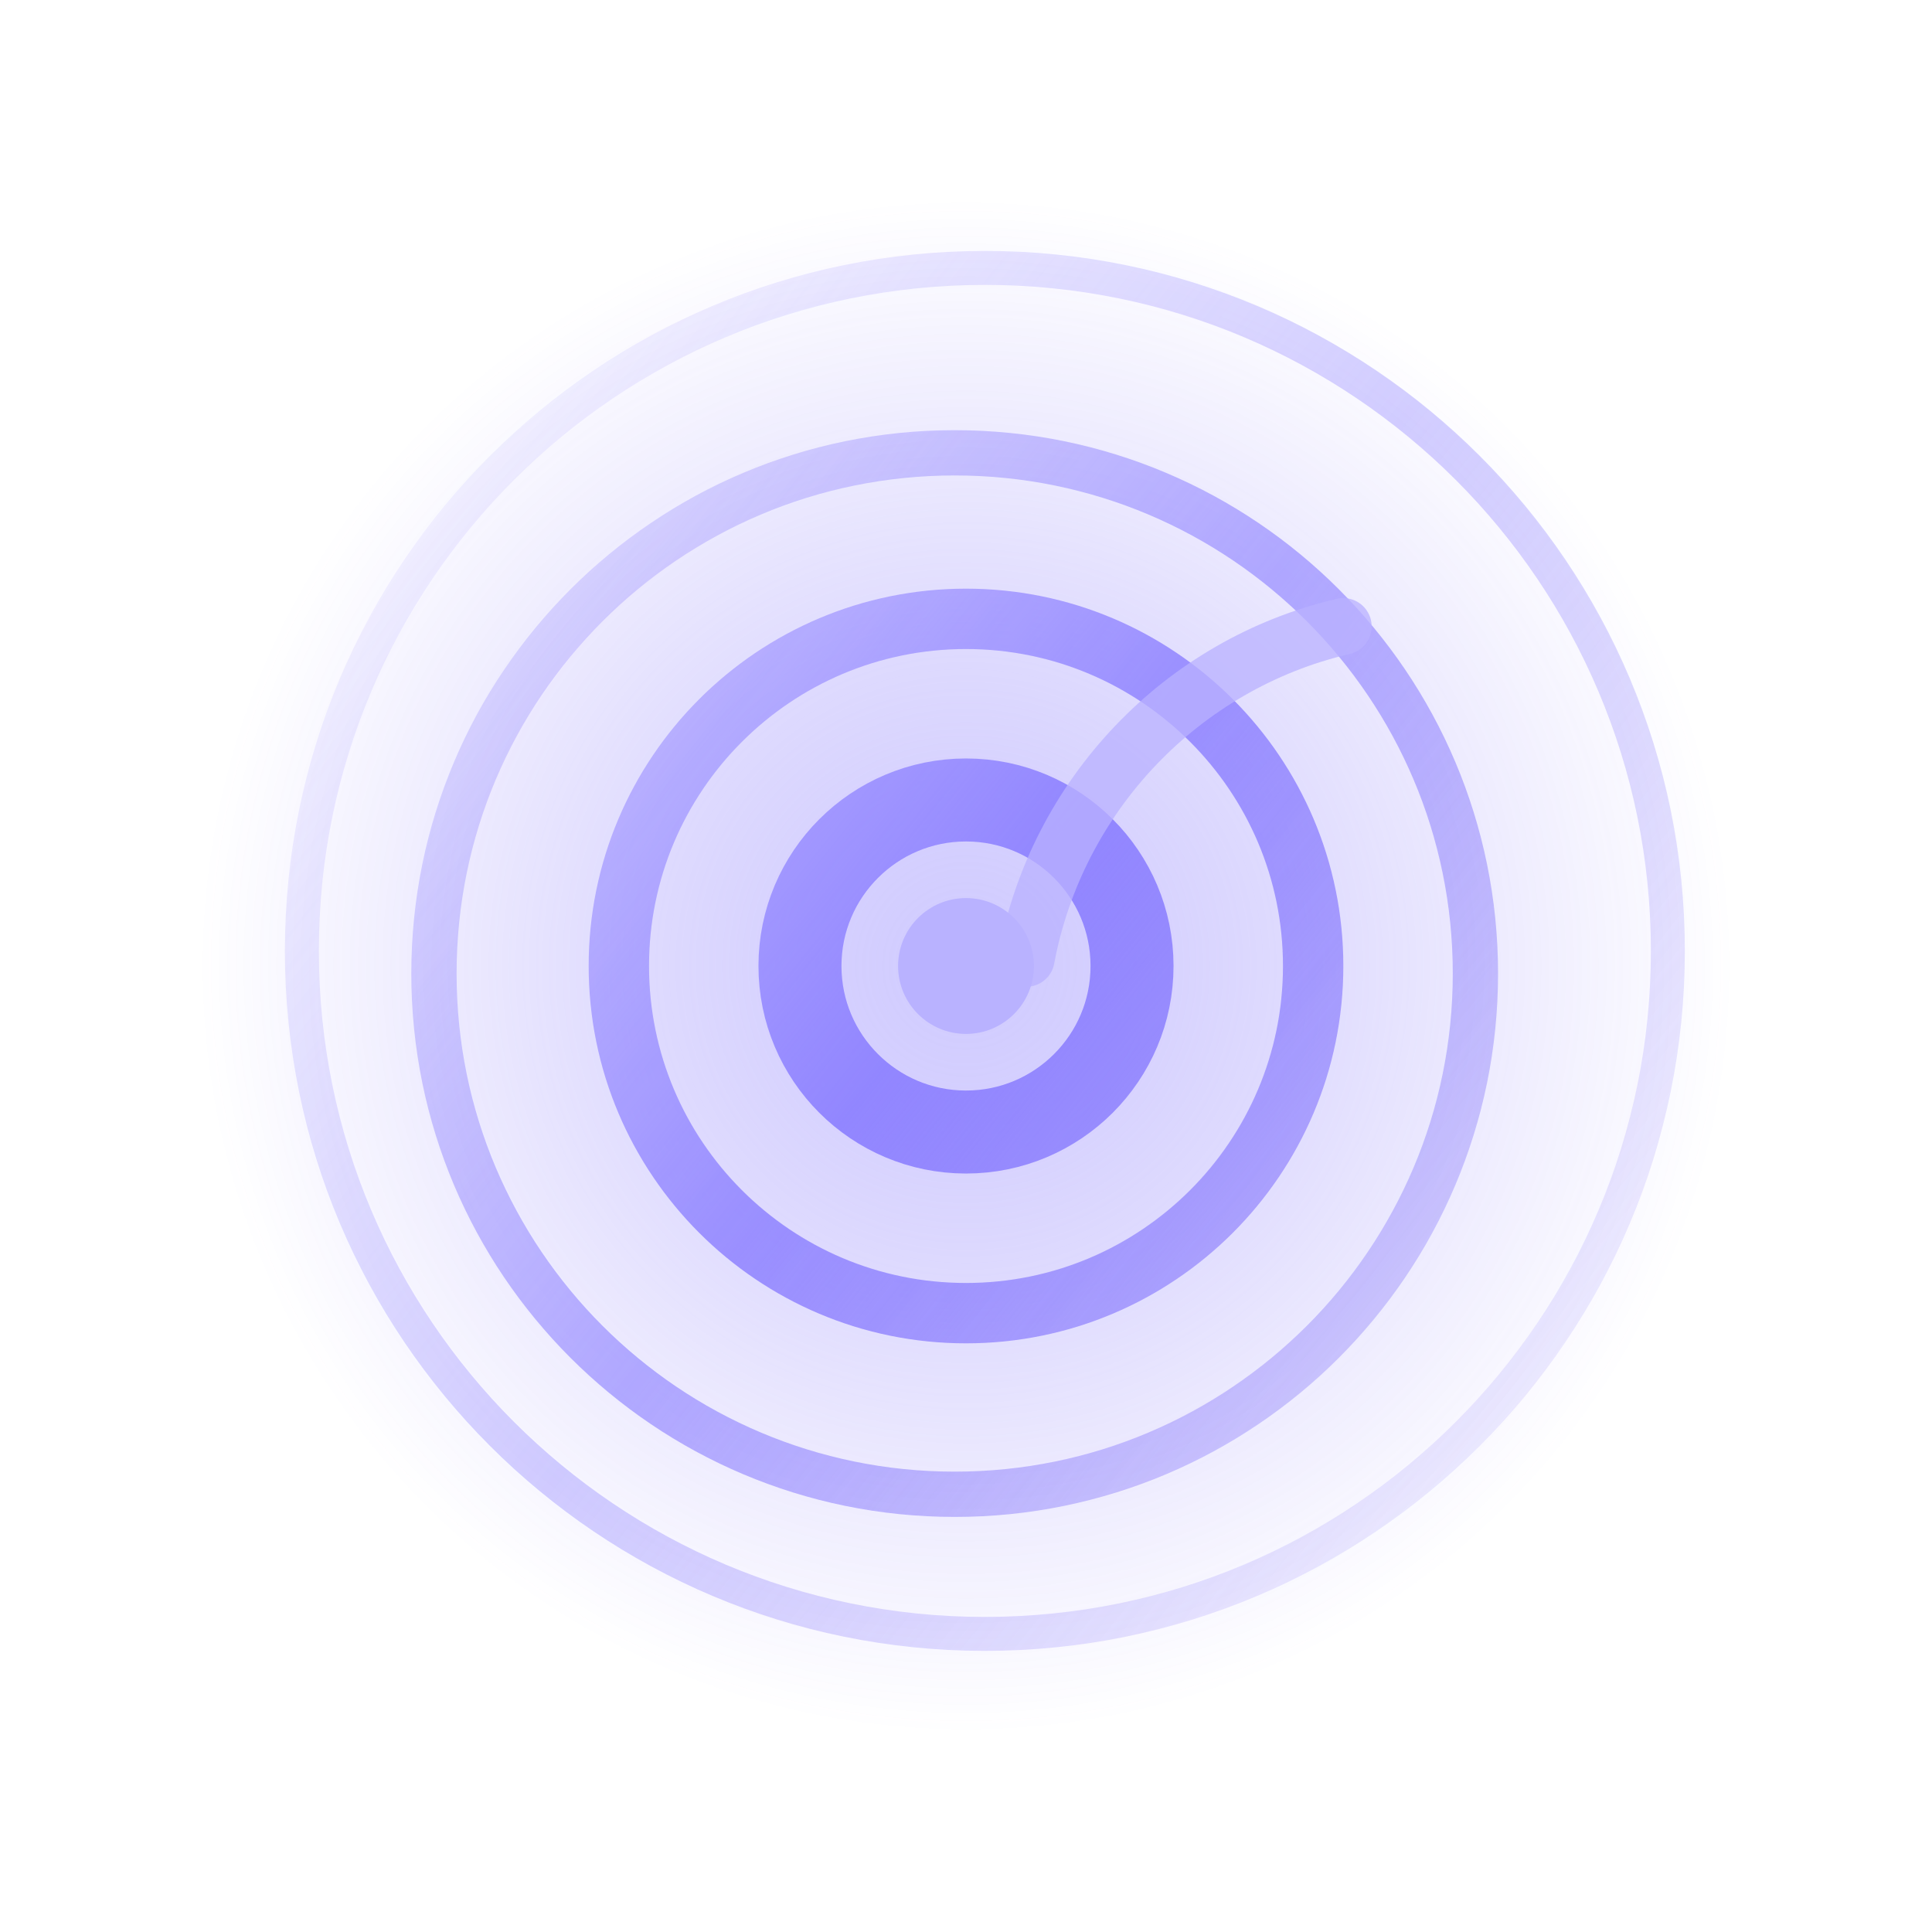
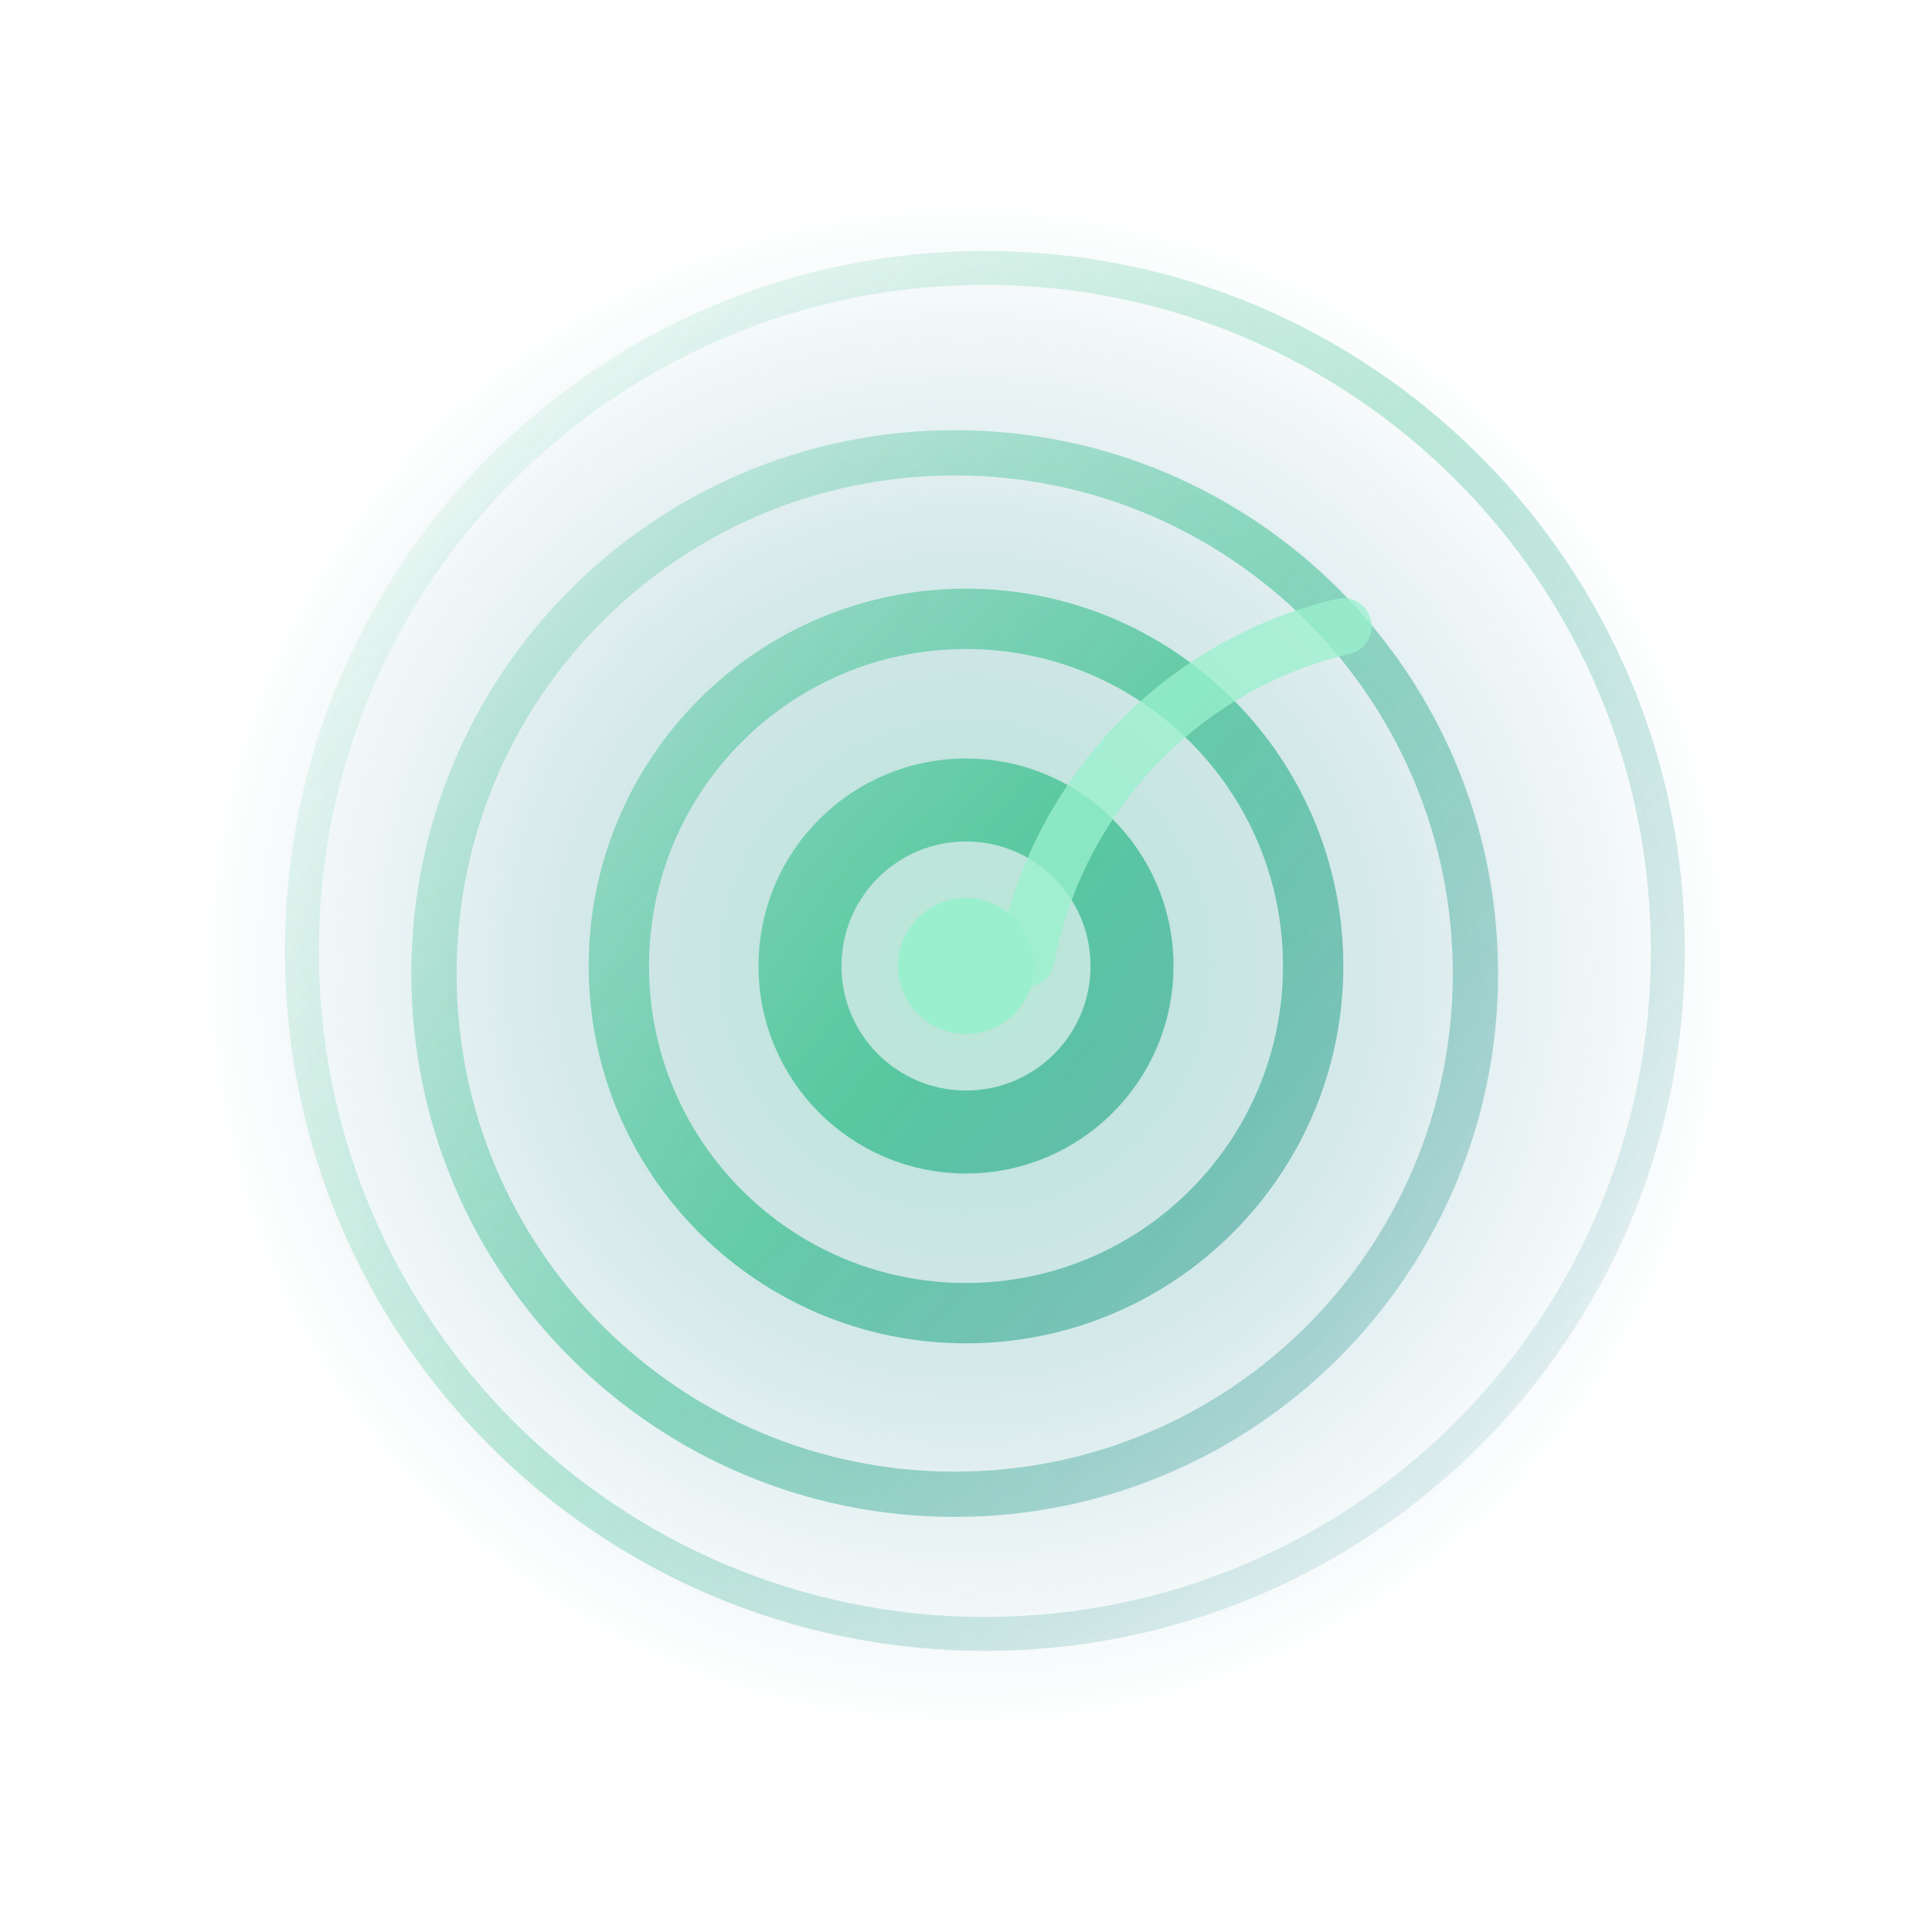
<svg xmlns="http://www.w3.org/2000/svg" width="512" height="512" viewBox="0 0 512 512">
  <defs>
    <radialGradient id="glow" cx="50%" cy="50%" r="50%">
-       <stop offset="0%" stop-color="#8F83FF" stop-opacity="0.42" />
-       <stop offset="62%" stop-color="#6451F9" stop-opacity="0.14" />
-       <stop offset="100%" stop-color="#6451F9" stop-opacity="0" />
+       <stop offset="0%" stop-color="#54C79E" stop-opacity="0.42" />
+       <stop offset="62%" stop-color="#147D8A" stop-opacity="0.14" />
+       <stop offset="100%" stop-color="#147D8A" stop-opacity="0" />
    </radialGradient>
    <linearGradient id="ring" x1="96" y1="128" x2="416" y2="384" gradientUnits="userSpaceOnUse">
-       <stop offset="0%" stop-color="#8F83FF" stop-opacity="0.18" />
-       <stop offset="50%" stop-color="#8F83FF" stop-opacity="0.96" />
-       <stop offset="100%" stop-color="#6451F9" stop-opacity="0.22" />
+       <stop offset="0%" stop-color="#54C79E" stop-opacity="0.18" />
+       <stop offset="50%" stop-color="#54C79E" stop-opacity="0.96" />
+       <stop offset="100%" stop-color="#147D8A" stop-opacity="0.22" />
    </linearGradient>
  </defs>
  <rect width="512" height="512" fill="none" />
  <circle cx="256" cy="256" r="204" fill="url(#glow)" />
  <g fill="none" stroke-linecap="round" stroke="url(#ring)">
    <circle cx="256" cy="256" r="44" stroke-width="22" />
    <circle cx="256" cy="256" r="92" stroke-width="16" opacity="0.90" />
    <circle cx="253" cy="258" r="138" stroke-width="12" opacity="0.68" />
    <circle cx="261" cy="252" r="181" stroke-width="9" opacity="0.40" />
  </g>
-   <path d="M356 166c-43 10-76 45-84 88" fill="none" stroke="#B9B2FF" stroke-width="15" stroke-linecap="round" opacity="0.76" />
-   <circle cx="256" cy="256" r="18" fill="#B9B2FF" />
+   <path d="M356 166c-43 10-76 45-84 88" fill="none" stroke="#9AF0CE" stroke-width="15" stroke-linecap="round" opacity="0.76" />
+   <circle cx="256" cy="256" r="18" fill="#9AF0CE" />
</svg>
